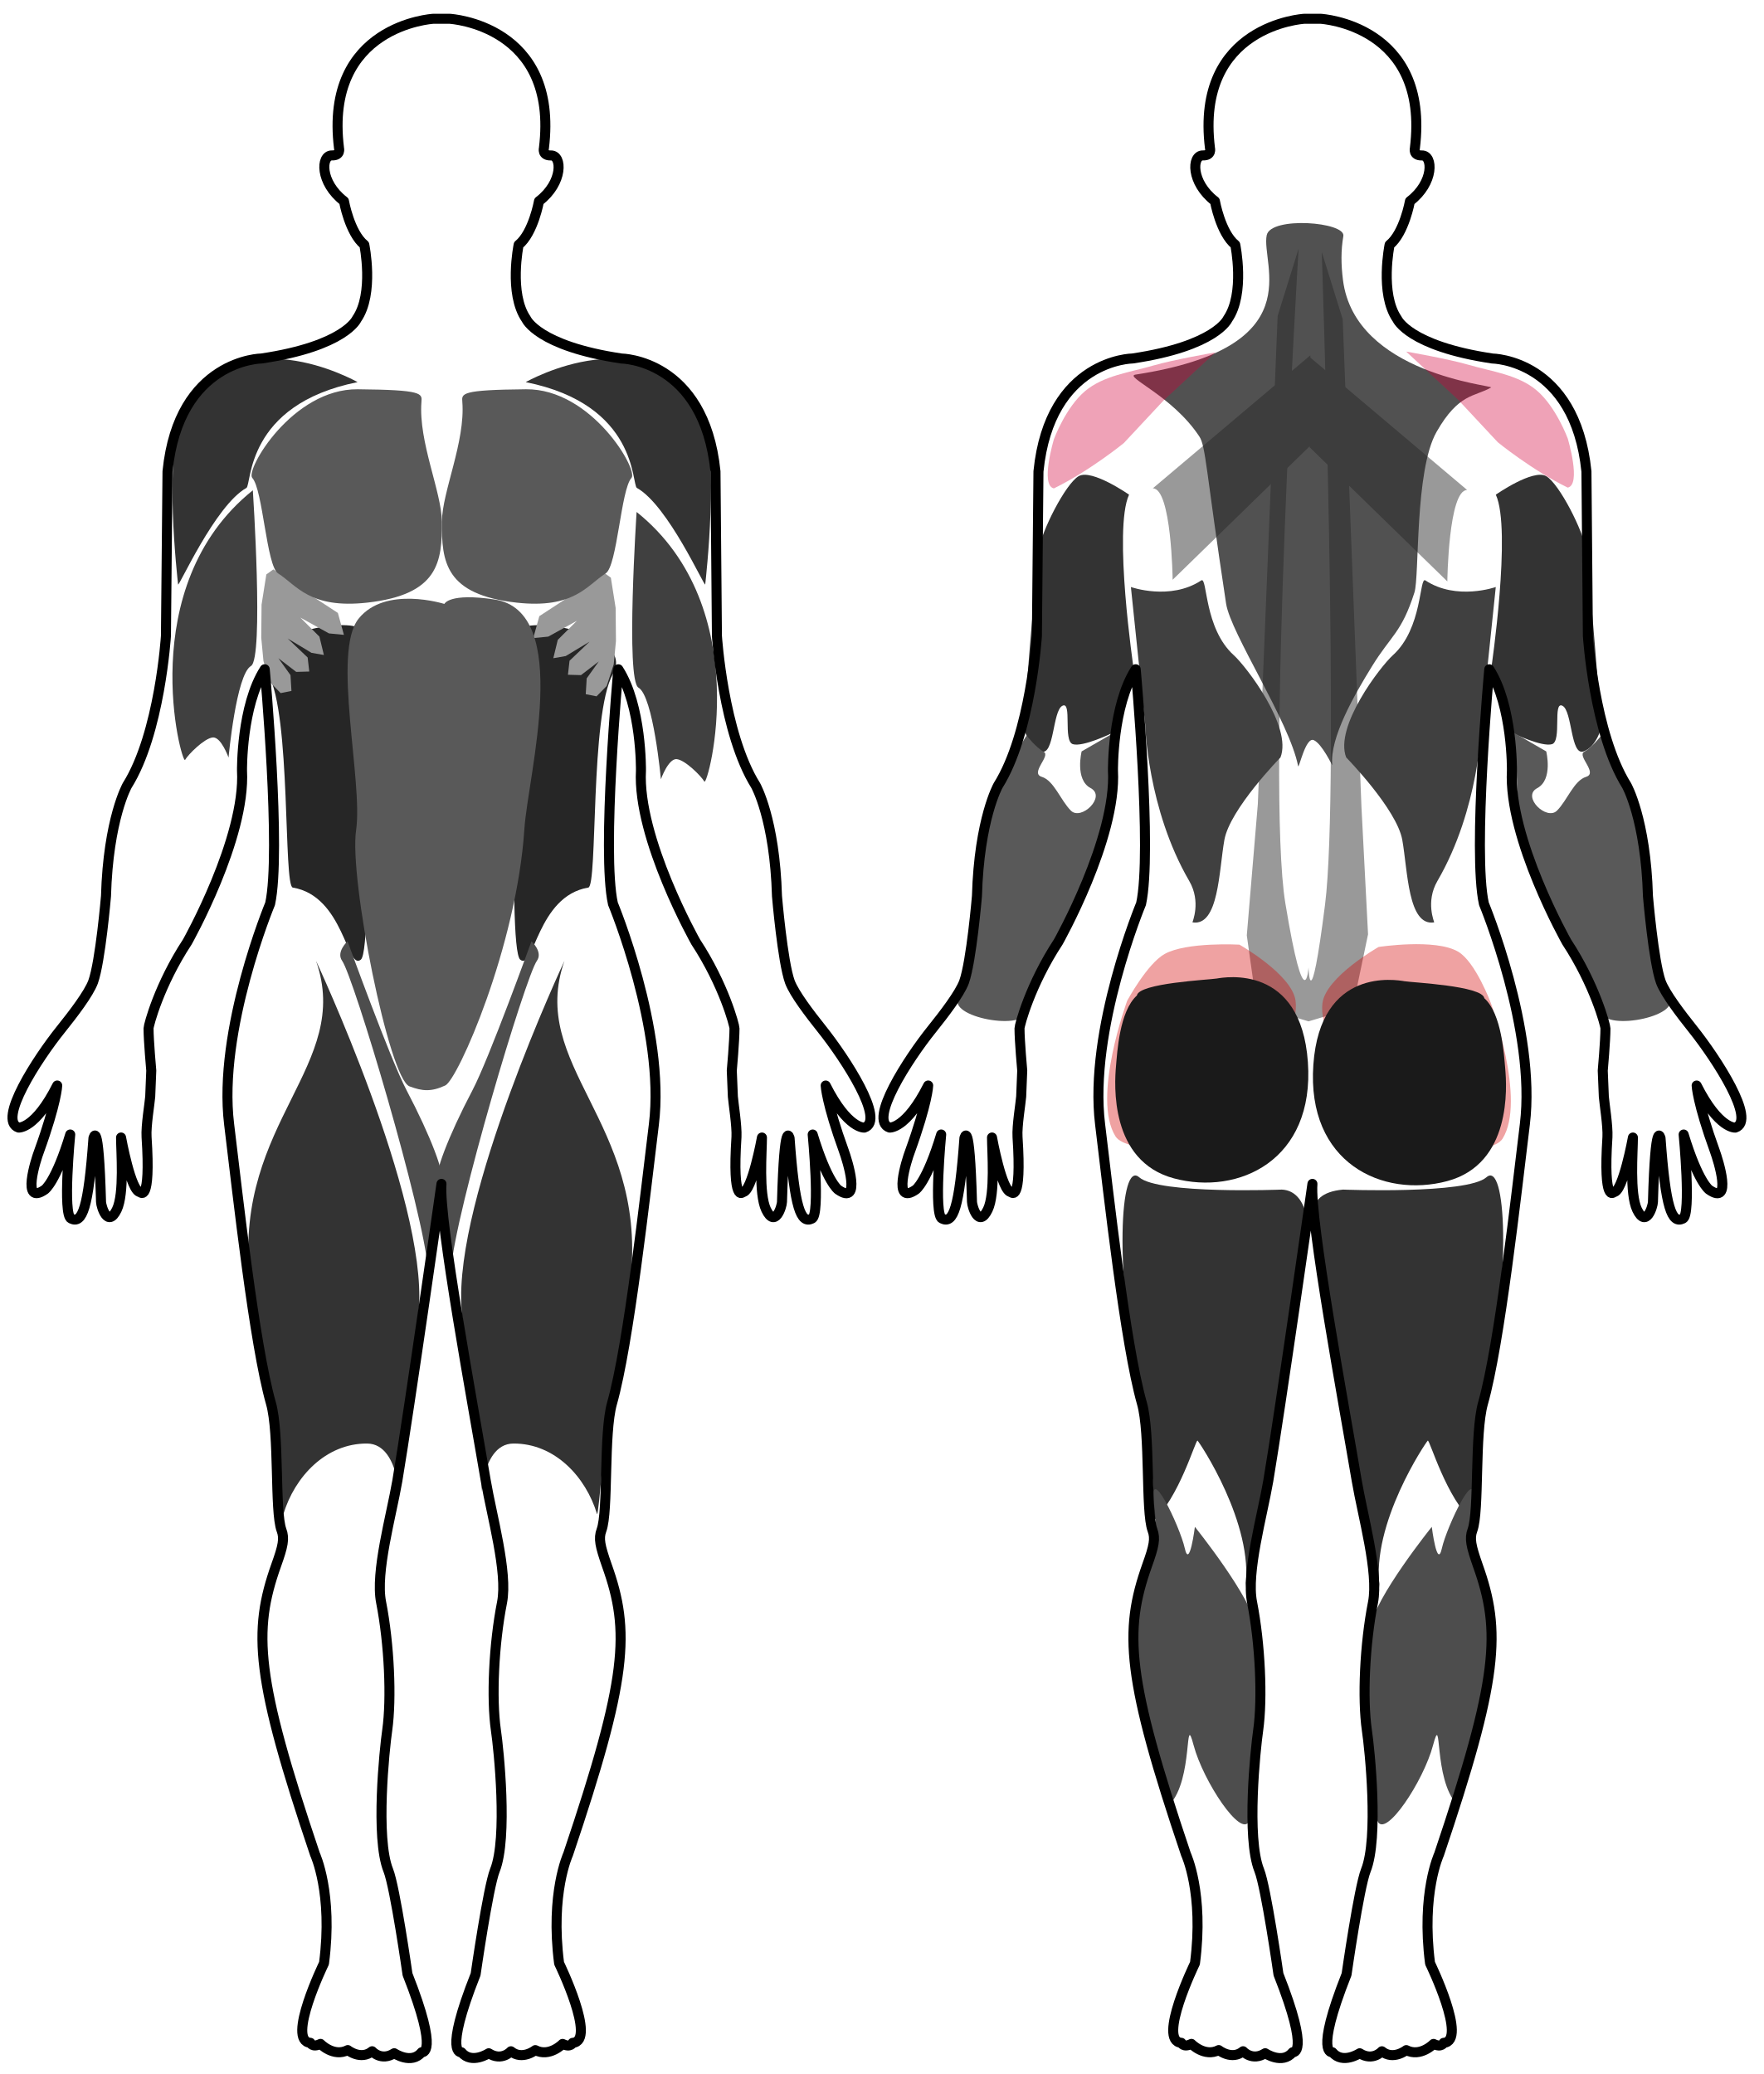
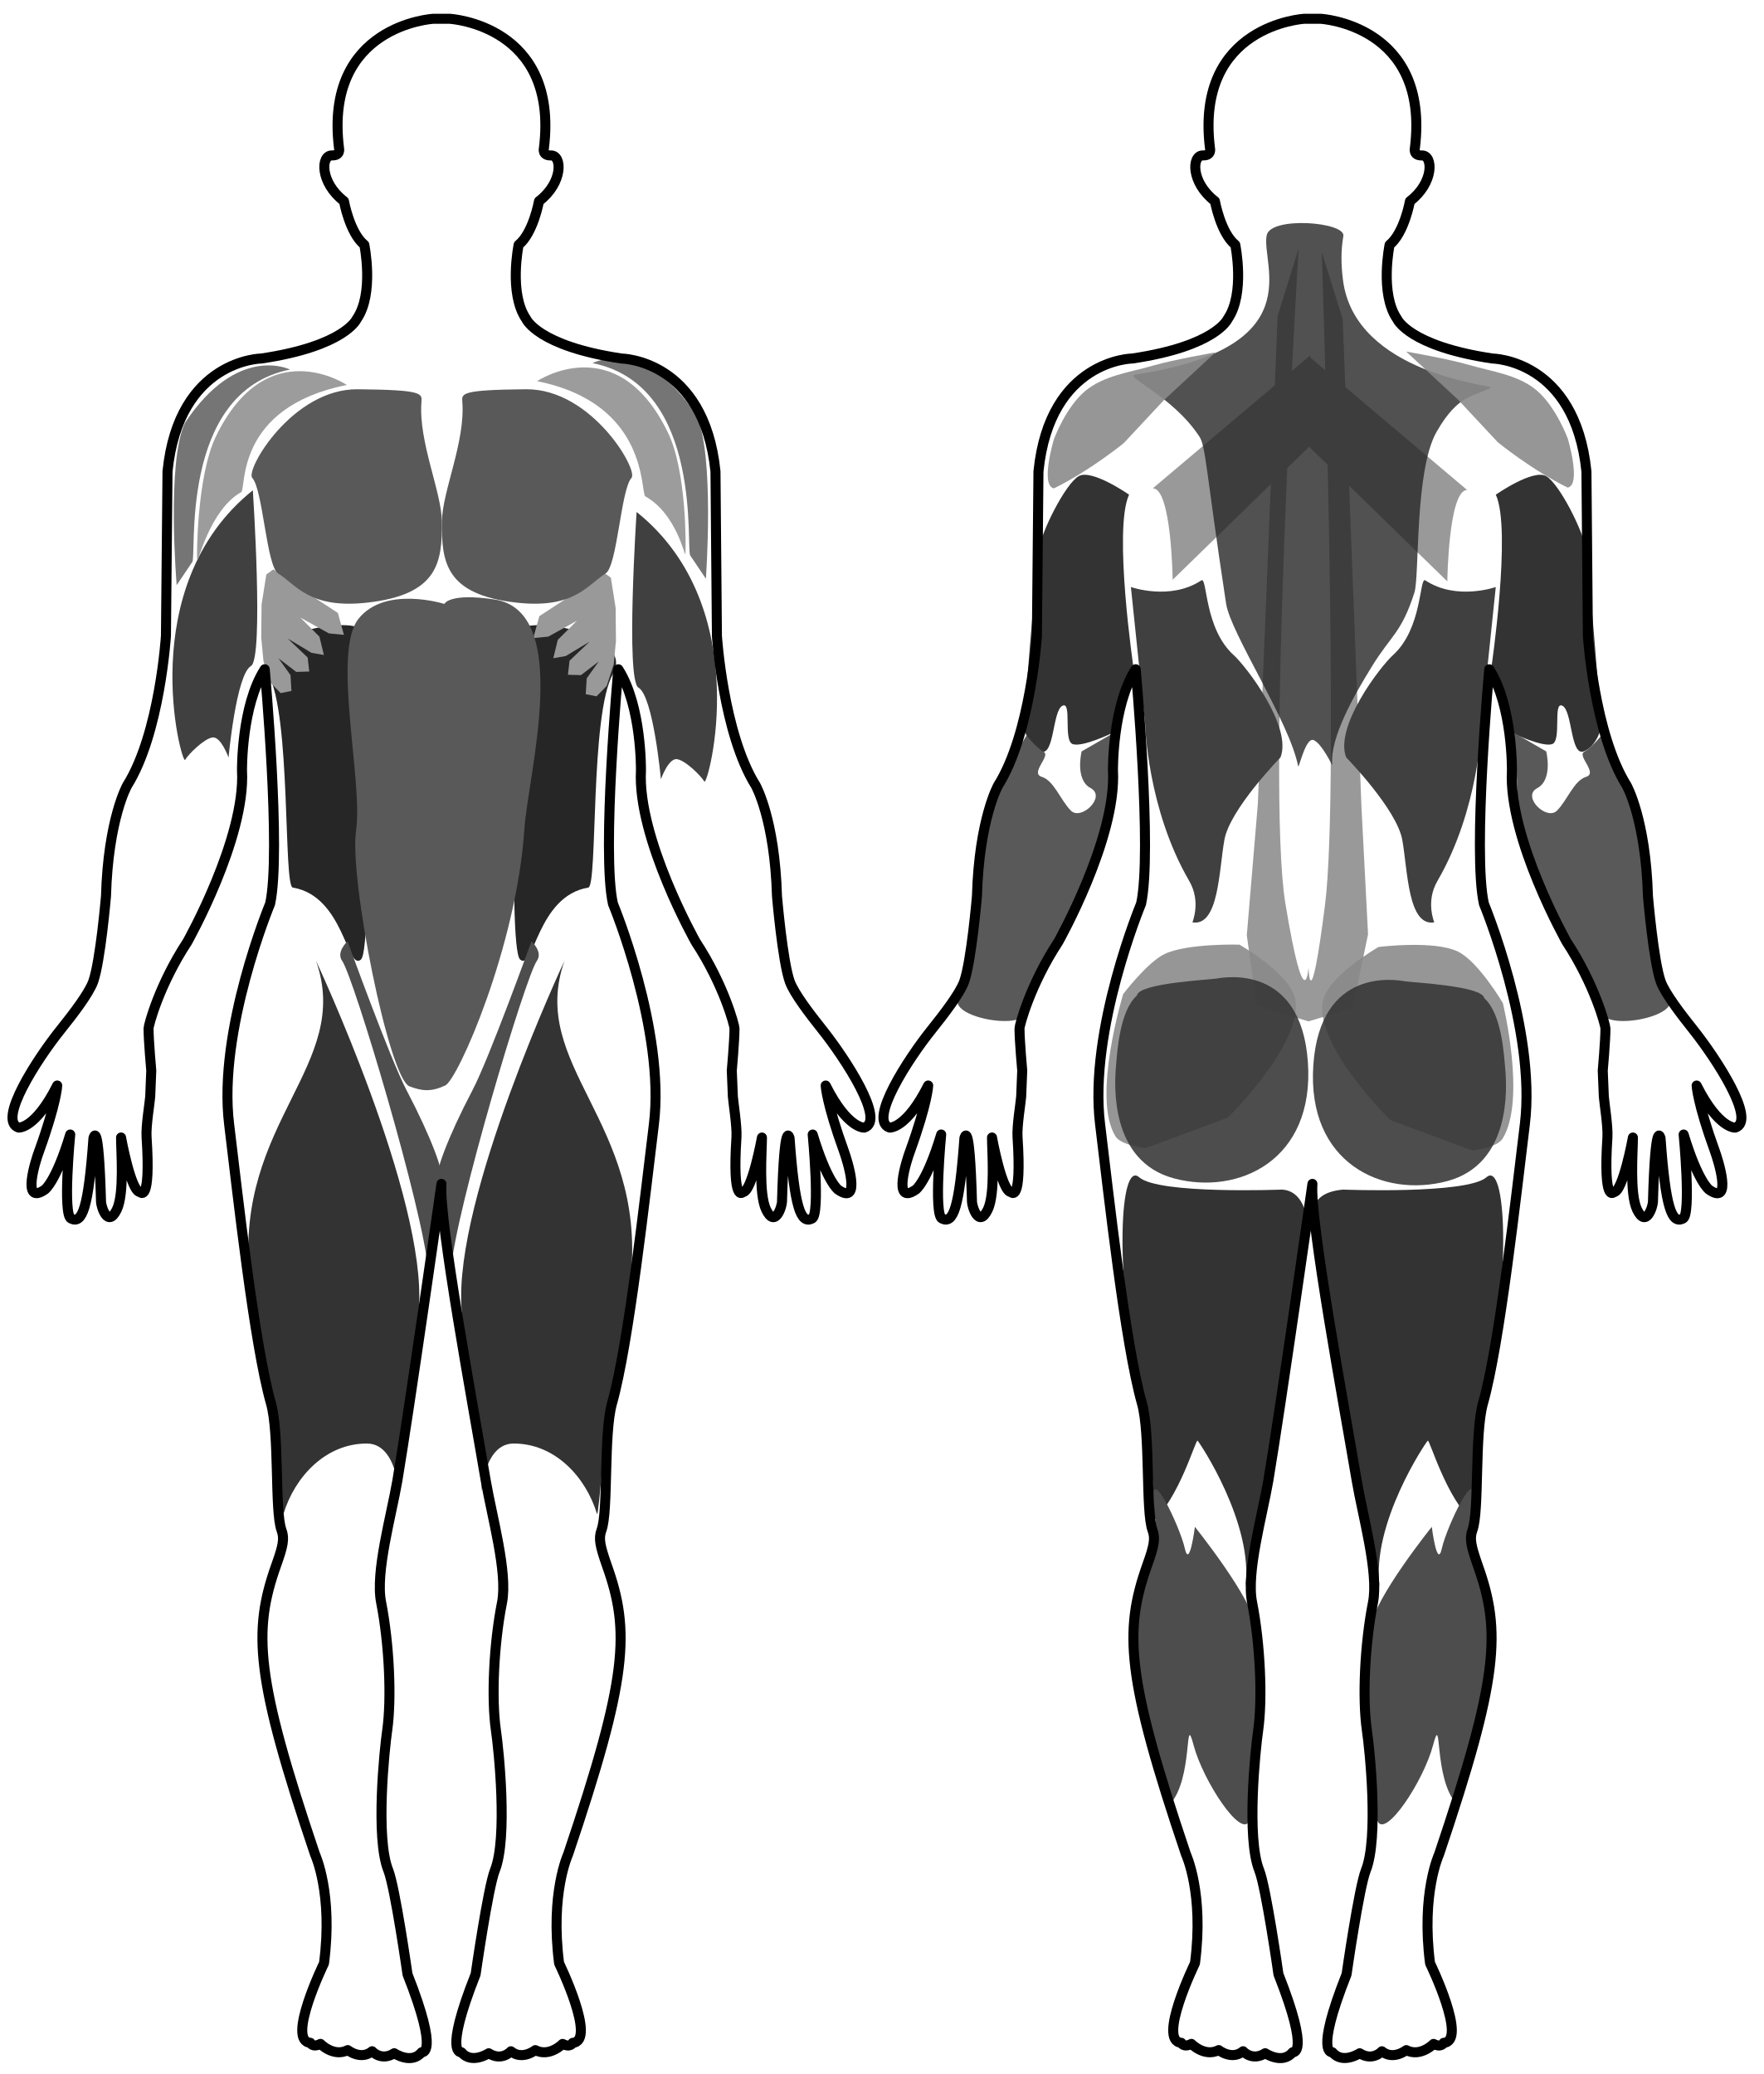
<svg xmlns="http://www.w3.org/2000/svg" id="svg3457" style="stroke-linejoin:round;stroke-miterlimit:1.414;clip-rule:evenodd;fill-rule:evenodd" xml:space="preserve" height="100%" width="100%" version="1.1" viewBox="0 0 176 207">
  <defs id="defs4194" />
  <rect id="Artboard1" style="fill:none" height="206.78" width="175.55" y="0" x="0" />
  <g id="Back-Muscles">
-     <g id="g3461">
-       <g id="Rhomboids">
-         <path id="path4711" d="m 130.76,35.466 -15.718,13.272 c 1.869,0 1.979,9.127 1.979,9.127 l 13.67,-13.325 0,0.097 13.741,13.392 c 0,0 0.108,-9.125 1.977,-9.125 l -15.649,-13.215 0,-0.223 z" style="fill:#999999;fill-rule:evenodd" />
+     <g id="Rhomboids">
+       <path id="path4711" d="m 130.76,35.466 -15.718,13.272 c 1.869,0 1.979,9.127 1.979,9.127 l 13.67,-13.325 0,0.097 13.741,13.392 c 0,0 0.108,-9.125 1.977,-9.125 l -15.649,-13.215 0,-0.223 z" style="fill:#999999;fill-rule:evenodd" />
+     </g>
+     <g id="Erector-Spinae">
+       <path id="path4756" d="m 127.5,31.532 -1.98,48.735 -1.1,13.091 0.99,7.041 5.17,1.54 4.4,-1.32 1.54,-7.371 -0.66,-12.761 -1.87,-48.625 -2.09,-6.711 c 0,0 1.831,53.286 0.33,65.127 -1.501,11.84 -1.65,6.271 -1.65,6.271 0,0 -0.352,5.483 -2.31,-6.381 -1.958,-11.864 1.32,-65.347 1.32,-65.347 z" style="fill:#999999;fill-rule:evenodd" />
+     </g>
+     <g id="Trapezius">
+       <g id="g3464">
+         <path id="path3466" style="fill:#262626;fill-opacity:0.8" d="m 122.353,60.237 c 0.453,2.976 6.322,11.786 7.187,16.216 0.075,0.385 0.737,-2.948 1.567,-2.58 0.829,0.369 1.852,2.584 1.842,2.488 -0.26,-2.728 2.184,-6.972 3.963,-9.859 1.932,-3.136 2.94,-3.318 4.238,-7.371 0.517,-1.615 0,-12.163 2.211,-16.033 2.212,-3.869 3.778,-3.473 5.437,-4.422 0.362,-0.207 -13.577,-1.309 -14.779,-10.719 -0.198,-1.556 -0.211,-2.973 0.036,-4.392 0.247,-1.42 -7.247,-1.995 -7.647,-0.092 -0.612,2.906 4.562,11.205 -13.084,13.913 -1.239,0.19 3.655,2.08 6.357,6.173 0.659,0.998 0.647,3.367 2.672,16.678" />
      </g>
-       <g id="Erector-Spinae">
-         <path id="path4756" d="m 127.5,31.532 -1.98,48.735 -1.1,13.091 0.99,7.041 5.17,1.54 4.4,-1.32 1.54,-7.371 -0.66,-12.761 -1.87,-48.625 -2.09,-6.711 c 0,0 1.831,53.286 0.33,65.127 -1.501,11.84 -1.65,6.271 -1.65,6.271 0,0 -0.352,5.483 -2.31,-6.381 -1.958,-11.864 1.32,-65.347 1.32,-65.347 z" style="fill:#999999;fill-rule:evenodd" />
-       </g>
-       <g id="Trapezius">
-         <g id="g3464">
-           <path id="path3466" style="fill:#262626;fill-opacity:0.8" d="m 122.353,60.237 c 0.453,2.976 6.322,11.786 7.187,16.216 0.075,0.385 0.737,-2.948 1.567,-2.58 0.829,0.369 1.852,2.584 1.842,2.488 -0.26,-2.728 2.184,-6.972 3.963,-9.859 1.932,-3.136 2.94,-3.318 4.238,-7.371 0.517,-1.615 0,-12.163 2.211,-16.033 2.212,-3.869 3.778,-3.473 5.437,-4.422 0.362,-0.207 -13.577,-1.309 -14.779,-10.719 -0.198,-1.556 -0.211,-2.973 0.036,-4.392 0.247,-1.42 -7.247,-1.995 -7.647,-0.092 -0.612,2.906 4.562,11.205 -13.084,13.913 -1.239,0.19 3.655,2.08 6.357,6.173 0.659,0.998 0.647,3.367 2.672,16.678" />
-         </g>
-       </g>
-       <g id="Lats">
-         <path id="path3469" style="fill:#404040" d="m 134.34,75.599 c 0,0 5.048,5.158 5.597,8.231 0.549,3.073 0.557,8.648 3.183,8.231 0.035,-0.005 -0.895,-2.038 0.325,-4.136 4.193,-7.206 4.394,-15.619 4.394,-15.619 l 1.427,-13.718 c 0,0 -3.915,1.393 -7.024,-0.659 -0.623,-0.411 -0.256,4.772 -3.251,7.473 -1.226,1.105 -5.858,7.124 -4.651,10.197 z" />
-         <path id="path3471" style="fill:#404040" d="m 127.78,75.599 c 0,0 -5.049,5.158 -5.597,8.231 -0.549,3.073 -0.557,8.648 -3.183,8.231 -0.035,-0.005 0.895,-2.038 -0.326,-4.136 -4.192,-7.206 -4.393,-15.619 -4.393,-15.619 l -1.427,-13.718 c 0,0 3.915,1.393 7.024,-0.659 0.623,-0.411 0.255,4.772 3.251,7.473 1.226,1.105 5.858,7.124 4.651,10.197 z" />
-       </g>
-       <g id="Triceps">
-         <path id="path3474" style="fill:#333333" d="m 149.27,49.372 c 0,0 3.715,-2.597 5.023,-1.85 1.309,0.748 3.739,5.515 4.02,7.478 0.28,1.963 1.495,17.573 1.495,17.573 0,0 -0.467,1.945 -1.776,2.422 -1.308,0.476 -1.121,-4.059 -2.113,-4.555 -0.991,-0.496 -0.045,3.516 -1.037,3.832 -0.991,0.315 -3.876,-1.082 -3.876,-1.082 l -2.194,-6.446 c 0,0 2.058,-13.917 0.458,-17.372 z" />
-         <path id="path3476" style="fill:#333333" d="m 112.67,49.372 c 0,0 -3.715,-2.597 -5.023,-1.85 -1.309,0.748 -3.739,5.515 -4.02,7.478 -0.28,1.963 -1.495,17.573 -1.495,17.573 0,0 0.467,1.945 1.776,2.422 1.308,0.476 1.121,-4.059 2.113,-4.555 0.991,-0.496 0.045,3.516 1.036,3.832 0.992,0.315 3.877,-1.082 3.877,-1.082 l 2.194,-6.446 c 0,0 -2.058,-13.917 -0.458,-17.372 z" />
-       </g>
-       <g id="Forearms">
-         <path id="path3479" style="fill:#595959" d="m 159.8,73.41 c 0,0 3.727,5.905 4.477,10.404 0.75,4.499 -0.094,13.404 2.062,15.466 2.156,2.062 -6.235,3.749 -6.539,1.687 -0.303,-2.062 -9.5,-17.601 -8.458,-20.433 0.282,-0.766 -0.281,-7.405 -0.281,-7.405 l 3.241,1.866 c 0,0 0.696,2.821 -0.898,3.664 -1.593,0.844 0.938,3.281 1.969,2.25 1.031,-1.031 1.687,-3 2.905,-3.375 1.219,-0.375 -0.937,-2.104 -0.187,-2.504 0.75,-0.401 1.709,-1.62 1.709,-1.62 z" />
-         <path id="path3481" style="fill:#595959" d="m 102.44,73.41 c 0,0 -3.727,5.905 -4.477,10.404 -0.75,4.499 0.094,13.404 -2.062,15.466 -2.156,2.062 6.236,3.749 6.539,1.687 0.303,-2.062 9.5,-17.601 8.458,-20.433 -0.282,-0.766 0.281,-7.405 0.281,-7.405 l -3.241,1.866 c 0,0 -0.696,2.821 0.898,3.664 1.593,0.844 -0.937,3.281 -1.968,2.25 -1.032,-1.031 -1.688,-3 -2.906,-3.375 -1.219,-0.375 0.937,-2.104 0.187,-2.504 -0.749,-0.401 -1.709,-1.62 -1.709,-1.62 z" />
-       </g>
-       <g id="Hamstrings">
-         <path id="path3489" style="fill:#333333" d="m 134.03,118.73 c 0,0 12.347,0.487 14.305,-1.231 1.959,-1.718 2.481,9.396 0,21.406 -2.48,12.01 -0.916,13.351 -1.279,13.035 -2.739,-2.372 -4.386,-8.297 -4.578,-8.153 -0.152,0.115 -5.704,8.313 -4.791,14.7 0.052,0.368 -5.202,-28.975 -5.985,-32.542 -0.783,-3.567 -1.965,-6.826 2.328,-7.215 z" />
-         <path id="path3491" style="fill:#333333" d="m 127.91,118.73 c 0,0 -12.283,0.487 -14.231,-1.231 -1.947,-1.718 -2.467,9.396 0,21.406 2.468,12.01 0.912,13.351 1.273,13.035 2.725,-2.372 4.363,-8.297 4.554,-8.153 0.152,0.115 5.675,8.313 4.767,14.7 -0.052,0.368 5.175,-28.975 5.954,-32.542 0.778,-3.567 0.171,-7.106 -2.317,-7.215 z" />
-       </g>
-       <g id="Calves">
-         <path id="path3494" style="fill:#4d4d4d" d="m 142.88,152.39 c 0,0 -5.718,7.108 -6.096,10.007 -0.378,2.898 -0.387,16.918 0.677,19.353 0.779,1.782 4.588,-3.96 5.545,-7.56 0.956,-3.6 -0.014,3.34 2.394,5.922 0.407,0.436 4.674,-13.753 3.447,-18.453 -1.702,-6.519 -2.344,-8.369 -1.913,-11.391 0.678,-4.752 -2.574,2.122 -3.046,4.264 -0.472,2.142 -1.008,-2.142 -1.008,-2.142 z" />
-         <path id="path3496" style="fill:#4d4d4d" d="m 119.24,152.39 c 0,0 5.718,7.108 6.096,10.007 0.378,2.898 0.387,16.918 -0.677,19.353 -0.779,1.782 -4.588,-3.96 -5.545,-7.56 -0.957,-3.6 0.014,3.34 -2.394,5.922 -0.407,0.436 -4.674,-13.753 -3.447,-18.453 1.702,-6.519 2.344,-8.369 1.913,-11.391 -0.678,-4.752 2.574,2.122 3.046,4.264 0.472,2.142 1.008,-2.142 1.008,-2.142 z" />
-       </g>
+     </g>
+     <g id="Lats">
+       <path id="path3469" style="fill:#404040" d="m 134.34,75.599 c 0,0 5.048,5.158 5.597,8.231 0.549,3.073 0.557,8.648 3.183,8.231 0.035,-0.005 -0.895,-2.038 0.325,-4.136 4.193,-7.206 4.394,-15.619 4.394,-15.619 l 1.427,-13.718 c 0,0 -3.915,1.393 -7.024,-0.659 -0.623,-0.411 -0.256,4.772 -3.251,7.473 -1.226,1.105 -5.858,7.124 -4.651,10.197 z" />
+       <path id="path3471" style="fill:#404040" d="m 127.78,75.599 c 0,0 -5.049,5.158 -5.597,8.231 -0.549,3.073 -0.557,8.648 -3.183,8.231 -0.035,-0.005 0.895,-2.038 -0.326,-4.136 -4.192,-7.206 -4.393,-15.619 -4.393,-15.619 l -1.427,-13.718 c 0,0 3.915,1.393 7.024,-0.659 0.623,-0.411 0.255,4.772 3.251,7.473 1.226,1.105 5.858,7.124 4.651,10.197 z" />
+     </g>
+     <g id="Triceps">
+       <path id="path3474" style="fill:#333333" d="m 149.27,49.372 c 0,0 3.715,-2.597 5.023,-1.85 1.309,0.748 3.739,5.515 4.02,7.478 0.28,1.963 1.495,17.573 1.495,17.573 0,0 -0.467,1.945 -1.776,2.422 -1.308,0.476 -1.121,-4.059 -2.113,-4.555 -0.991,-0.496 -0.045,3.516 -1.037,3.832 -0.991,0.315 -3.876,-1.082 -3.876,-1.082 l -2.194,-6.446 c 0,0 2.058,-13.917 0.458,-17.372 z" />
+       <path id="path3476" style="fill:#333333" d="m 112.67,49.372 c 0,0 -3.715,-2.597 -5.023,-1.85 -1.309,0.748 -3.739,5.515 -4.02,7.478 -0.28,1.963 -1.495,17.573 -1.495,17.573 0,0 0.467,1.945 1.776,2.422 1.308,0.476 1.121,-4.059 2.113,-4.555 0.991,-0.496 0.045,3.516 1.036,3.832 0.992,0.315 3.877,-1.082 3.877,-1.082 l 2.194,-6.446 c 0,0 -2.058,-13.917 -0.458,-17.372 z" />
+     </g>
+     <g id="Forearms">
+       <path id="path3479" style="fill:#595959" d="m 159.8,73.41 c 0,0 3.727,5.905 4.477,10.404 0.75,4.499 -0.094,13.404 2.062,15.466 2.156,2.062 -6.235,3.749 -6.539,1.687 -0.303,-2.062 -9.5,-17.601 -8.458,-20.433 0.282,-0.766 -0.281,-7.405 -0.281,-7.405 l 3.241,1.866 c 0,0 0.696,2.821 -0.898,3.664 -1.593,0.844 0.938,3.281 1.969,2.25 1.031,-1.031 1.687,-3 2.905,-3.375 1.219,-0.375 -0.937,-2.104 -0.187,-2.504 0.75,-0.401 1.709,-1.62 1.709,-1.62 z" />
+       <path id="path3481" style="fill:#595959" d="m 102.44,73.41 c 0,0 -3.727,5.905 -4.477,10.404 -0.75,4.499 0.094,13.404 -2.062,15.466 -2.156,2.062 6.236,3.749 6.539,1.687 0.303,-2.062 9.5,-17.601 8.458,-20.433 -0.282,-0.766 0.281,-7.405 0.281,-7.405 l -3.241,1.866 c 0,0 -0.696,2.821 0.898,3.664 1.593,0.844 -0.937,3.281 -1.968,2.25 -1.032,-1.031 -1.688,-3 -2.906,-3.375 -1.219,-0.375 0.937,-2.104 0.187,-2.504 -0.749,-0.401 -1.709,-1.62 -1.709,-1.62 z" />
+     </g>
+     <g id="Hamstrings">
+       <path id="path3489" style="fill:#333333" d="m 134.03,118.73 c 0,0 12.347,0.487 14.305,-1.231 1.959,-1.718 2.481,9.396 0,21.406 -2.48,12.01 -0.916,13.351 -1.279,13.035 -2.739,-2.372 -4.386,-8.297 -4.578,-8.153 -0.152,0.115 -5.704,8.313 -4.791,14.7 0.052,0.368 -5.202,-28.975 -5.985,-32.542 -0.783,-3.567 -1.965,-6.826 2.328,-7.215 z" />
+       <path id="path3491" style="fill:#333333" d="m 127.91,118.73 c 0,0 -12.283,0.487 -14.231,-1.231 -1.947,-1.718 -2.467,9.396 0,21.406 2.468,12.01 0.912,13.351 1.273,13.035 2.725,-2.372 4.363,-8.297 4.554,-8.153 0.152,0.115 5.675,8.313 4.767,14.7 -0.052,0.368 5.175,-28.975 5.954,-32.542 0.778,-3.567 0.171,-7.106 -2.317,-7.215 z" />
+     </g>
+     <g id="Calves">
+       <path id="path3494" style="fill:#4d4d4d" d="m 142.88,152.39 c 0,0 -5.718,7.108 -6.096,10.007 -0.378,2.898 -0.387,16.918 0.677,19.353 0.779,1.782 4.588,-3.96 5.545,-7.56 0.956,-3.6 -0.014,3.34 2.394,5.922 0.407,0.436 4.674,-13.753 3.447,-18.453 -1.702,-6.519 -2.344,-8.369 -1.913,-11.391 0.678,-4.752 -2.574,2.122 -3.046,4.264 -0.472,2.142 -1.008,-2.142 -1.008,-2.142 z" />
+       <path id="path3496" style="fill:#4d4d4d" d="m 119.24,152.39 c 0,0 5.718,7.108 6.096,10.007 0.378,2.898 0.387,16.918 -0.677,19.353 -0.779,1.782 -4.588,-3.96 -5.545,-7.56 -0.957,-3.6 0.014,3.34 -2.394,5.922 -0.407,0.436 -4.674,-13.753 -3.447,-18.453 1.702,-6.519 2.344,-8.369 1.913,-11.391 -0.678,-4.752 2.574,2.122 3.046,4.264 0.472,2.142 1.008,-2.142 1.008,-2.142 z" />
+     </g>
+     <g id="Glut-Meds" style="fill:#8a8a8a;fill-opacity:0.894">
+       <path id="Glut-Meds-L" d="m 129.287,99.883 c -0.342,-2.618 -5.601,-5.601 -5.601,-5.601 0,0 -5.205,-0.15 -7.468,0.933 -1.729,0.828 -4.134,4.001 -4.134,4.001 0,0 -3.168,10.363 -0.767,14.202 0.574,0.919 3.034,1.167 3.034,1.167 l 8.168,-3.034 c 0,0 7.35,-7.21 6.768,-11.669 z" style="fill:#8a8a8a;fill-opacity:0.894;fill-rule:evenodd;stroke:none;stroke-width:1px;stroke-linecap:butt;stroke-linejoin:miter;stroke-opacity:1" />
+       <path id="Glut-Meds-R" d="m 131.971,100.116 c 0.342,-2.618 5.601,-5.601 5.601,-5.601 0,0 5.557,-0.702 7.935,0.467 2.036,1 4.467,5.134 4.467,5.134 0,0 2.368,9.696 -0.033,13.536 -0.574,0.919 -3.034,1.167 -3.034,1.167 l -8.168,-3.034 c 0,0 -7.35,-7.21 -6.768,-11.669 z" style="clip-rule:evenodd;fill:#8a8a8a;fill-opacity:0.894;fill-rule:evenodd;stroke:none;stroke-width:1px;stroke-linecap:butt;stroke-linejoin:miter;stroke-miterlimit:1.414;stroke-opacity:1" />
+     </g>
+     <g id="Glutes">
+       <path id="Glute-Max-L" style="clip-rule:evenodd;fill:#363636;fill-opacity:0.88;fill-rule:evenodd;stroke-linejoin:round;stroke-miterlimit:1.414" d="m 121.424,97.663 c 0.806,-0.134 8.399,-1.478 9.092,8.338 0.693,9.815 -6.928,13.33 -13.359,11.611 -6.43,-1.719 -5.954,-9.396 -5.786,-11.242 0.12,-1.318 0.337,-5.444 2.082,-7.01 0.181,-1.241 7.166,-1.563 7.972,-1.697 z" />
+       <path id="Glute-Max-R" style="clip-rule:evenodd;fill:#363636;fill-rule:evenodd;stroke-linejoin:round;stroke-miterlimit:1.414;fill-opacity:0.88" d="m 140.154,97.934 c -0.806,-0.134 -8.399,-1.478 -9.092,8.338 -0.693,9.815 6.928,13.33 13.359,11.611 6.43,-1.719 5.954,-9.396 5.786,-11.242 -0.12,-1.318 -0.337,-5.444 -2.082,-7.01 -0.181,-1.241 -7.166,-1.563 -7.972,-1.697 z" />
+     </g>
+     <g id="Deltoid-Posterior" style="fill:#8a8a8a;fill-opacity:0.894">
+       <path id="Deltoid-Posterior-R" d="m 146.545,36.408 c 2.32,0.677 4.941,0.989 6.79,2.546 1.951,1.642 3.112,4.809 3.112,4.809 0,0 1.387,4.613 0,4.904 -3.604,-1.767 -6.978,-4.526 -6.978,-4.526 l -3.961,-4.244 -5.187,-4.809 c 0,0 4.188,0.726 6.224,1.32 z" style="fill:#8a8a8a;fill-opacity:0.894;fill-rule:evenodd;stroke:none;stroke-width:1px;stroke-linecap:butt;stroke-linejoin:miter;stroke-opacity:1" />
+       <path id="Deltoid-Posterior-L" d="m 115.072,36.488 c -2.32,0.677 -4.941,0.989 -6.79,2.546 -1.951,1.642 -3.112,4.809 -3.112,4.809 0,0 -1.387,4.613 0,4.904 3.604,-1.767 6.978,-4.526 6.978,-4.526 l 3.961,-4.244 5.187,-4.809 c 0,0 -4.188,0.726 -6.224,1.32 z" style="clip-rule:evenodd;fill:#8a8a8a;fill-opacity:0.894;fill-rule:evenodd;stroke:none;stroke-width:1px;stroke-linecap:butt;stroke-linejoin:miter;stroke-miterlimit:1.414;stroke-opacity:1" />
    </g>
  </g>
  <g id="Front-Muscles">
-     <g id="Deltoids">
-       <path id="path3500" style="fill:#333" d="m35.684 38.139s-12.432-7.085-17.512 3.476c-1.869 3.885-0.459 16.146-0.401 16.71 0.038 0.373 3.69-7.88 6.817-9.625 0.537-0.299-0.144-8.31 11.096-10.561z" />
-       <path id="path3502" style="fill:#333" d="m52.463 38.139s12.432-7.085 17.512 3.476c1.869 3.885 0.459 16.146 0.401 16.71-0.038 0.373-3.69-7.88-6.818-9.625-0.536-0.299 0.145-8.31-11.095-10.561z" />
+     <g id="Biceps">
+       <path id="Biceps-R" style="fill:#404040" d="m 25.232,48.934 c 0,0 1.105,16.785 -0.186,17.535 -1.481,0.86 -2.239,9.14 -2.239,9.14 0,0 -0.746,-2.099 -1.585,-2.005 -0.84,0.093 -2.425,1.679 -2.752,2.238 -0.326,0.56 -5.223,-17.301 6.762,-26.908 z" />
+       <path id="Biceps-L" style="fill:#404040" d="m 63.528,51.098 c 0,0 -1.105,16.784 0.187,17.534 1.481,0.861 2.238,9.141 2.238,9.141 0,0 0.746,-2.099 1.586,-2.005 0.839,0.093 2.425,1.678 2.751,2.238 0.327,0.56 5.223,-17.302 -6.762,-26.908 z" />
    </g>
-     <g id="Biceps">
-       <path id="path3505" style="fill:#404040" d="m25.232 48.934s1.105 16.785-0.186 17.535c-1.481 0.86-2.239 9.14-2.239 9.14s-0.746-2.099-1.585-2.005c-0.84 0.093-2.425 1.679-2.752 2.238-0.326 0.56-5.223-17.301 6.762-26.908z" />
-       <path id="path3507" style="fill:#404040" d="m63.528 51.098s-1.105 16.784 0.187 17.534c1.481 0.861 2.238 9.141 2.238 9.141s0.746-2.099 1.586-2.005c0.839 0.093 2.425 1.678 2.751 2.238 0.327 0.56 5.223-17.302-6.762-26.908z" />
+     <g id="Deltoid-Lateral" style="fill:#656565;fill-opacity:0.894">
+       <path d="m 59.13,36.242 c 0,0 5.076,-2.747 10.345,5.173 1.869,3.885 0.967,16.333 0.967,16.333 0,0 1.025,1.55 -1.537,-2.269 -0.536,-0.299 1.465,-16.986 -9.775,-19.237 z" style="clip-rule:evenodd;fill:#656565;fill-opacity:0.894;fill-rule:evenodd;stroke-linejoin:round;stroke-miterlimit:1.414" id="Deltoid-Lateral-L" />
+       <path d="m 28.942,36.884 c 0,0 -5.21,-2.614 -10.478,5.307 -1.869,3.885 -0.833,16.199 -0.833,16.199 0,0 -1.025,1.55 1.537,-2.269 0.536,-0.299 -1.465,-16.986 9.775,-19.237 z" style="clip-rule:evenodd;fill:#656565;fill-opacity:0.894;fill-rule:evenodd;stroke-linejoin:round;stroke-miterlimit:1.414" id="Deltoid-Lateral-R" />
+     </g>
+     <g id="Deltoid-Anterior" style="fill:#979797;fill-opacity:0.957">
+       <path d="m 34.611,38.42 c 0,0 -8,-5.388 -13.08,5.173 -1.869,3.885 -1.913,11.792 -1.855,12.356 0.038,0.373 1.261,-5.081 4.389,-6.826 0.536,-0.299 -0.695,-8.453 10.545,-10.704 z" style="clip-rule:evenodd;fill:#979797;fill-rule:evenodd;stroke-linejoin:round;stroke-miterlimit:1.414;fill-opacity:0.957" id="Deltoid-Anterior-R" />
+       <path id="Deltoid-Anterior-L" style="fill:#979797;fill-opacity:0.957" d="m 53.595,38.045 c 0,0 8,-5.388 13.08,5.173 1.869,3.885 1.779,11.525 1.721,12.089 -0.038,0.373 -0.861,-4.014 -3.989,-5.759 -0.536,-0.299 0.428,-9.253 -10.812,-11.504 z" />
    </g>
    <g id="Obliques">
-       <path id="path3515" style="fill:#262626" d="m36.007 62.836s1.395 31.809 0 32.945c-1.394 1.136-1.678-6.343-6.79-7.195-0.953-0.159-0.163-17.23-2.449-21.3-2.285-4.071 8.267-5.775 9.239-4.45z" />
-       <path id="path3517" style="fill:#262626" d="m51.917 62.836s-1.395 31.809 0 32.945c1.394 1.136 1.678-6.343 6.79-7.195 0.953-0.159 0.163-17.23 2.449-21.3 2.285-4.071-8.267-5.775-9.239-4.45z" />
+       <path id="Obliques-R" style="fill:#262626" d="m 36.007,62.836 c 0,0 1.395,31.809 0,32.945 -1.394,1.136 -1.678,-6.343 -6.79,-7.195 -0.953,-0.159 -0.163,-17.23 -2.449,-21.3 -2.285,-4.071 8.267,-5.775 9.239,-4.45 z" />
+       <path id="Obliques-L" style="fill:#262626" d="m 51.917,62.836 c 0,0 -1.395,31.809 0,32.945 1.394,1.136 1.678,-6.343 6.79,-7.195 0.953,-0.159 0.163,-17.23 2.449,-21.3 2.285,-4.071 -8.267,-5.775 -9.239,-4.45 z" />
    </g>
    <g id="Serratus">
-       <path id="path4738" style="fill-rule:evenodd;clip-rule:evenodd;fill:#999999" d="m60.547 68.458-1.015 1.041-1.079-0.215 0.095-1.579 1.206-1.687-1.777 1.364-1.301-0.036 0.159-1.4 1.999-1.902-2.38 1.435-1.238 0.215 0.444-1.83 1.904-1.902-2.856 1.579-1.491 0.144 0.603-2.189 2.475-1.615 2.57-1.866 1.396-0.861 0.698 0.502 0.476 3.015 0.032 3.302-0.222 2.333z" />
-       <path id="path4678-6" style="fill-rule:evenodd;clip-rule:evenodd;fill:#999999" d="m26.99 68.136 1.015 1.041 1.079-0.215-0.095-1.579-1.206-1.687 1.777 1.364 1.301-0.036-0.159-1.4-1.999-1.902 2.38 1.435 1.238 0.215-0.444-1.83-1.904-1.902 2.856 1.579 1.491 0.144-0.603-2.189-2.475-1.615-2.57-1.866-1.396-0.861-0.698 0.502-0.476 3.015-0.032 3.302 0.222 2.333z" />
+       <path id="Serratus-R" style="clip-rule:evenodd;fill:#999999;fill-rule:evenodd" d="m 26.99,68.136 1.015,1.041 1.079,-0.215 -0.095,-1.579 -1.206,-1.687 1.777,1.364 1.301,-0.036 -0.159,-1.4 -1.999,-1.902 2.38,1.435 1.238,0.215 -0.444,-1.83 -1.904,-1.902 2.856,1.579 1.491,0.144 -0.603,-2.189 -2.475,-1.615 -2.57,-1.866 -1.396,-0.861 -0.698,0.502 -0.476,3.015 -0.032,3.302 0.222,2.333 z" />
+       <path id="Serratus-L" style="clip-rule:evenodd;fill:#999999;fill-rule:evenodd" d="m 60.547,68.458 -1.015,1.041 -1.079,-0.215 0.095,-1.579 1.206,-1.687 -1.777,1.364 -1.301,-0.036 0.159,-1.4 1.999,-1.902 -2.38,1.435 -1.238,0.215 0.444,-1.83 1.904,-1.902 -2.856,1.579 -1.491,0.144 0.603,-2.189 2.475,-1.615 2.57,-1.866 1.396,-0.861 0.698,0.502 0.476,3.015 0.032,3.302 -0.222,2.333 z" />
    </g>
    <g id="Pectorals">
-       <path id="path3510" style="fill:#595959" d="m42.057 40.112c-0.311 3.984 2.007 8.955 2.037 11.938 0.04 4.039-0.33 7.303-7.463 8.098-5.733 0.638-7.022-1.737-8.88-2.919-1.159-0.738-1.515-8.373-2.573-9.527-0.723-0.788 3.991-8.909 10.523-8.851 6.532 0.057 6.421 0.425 6.356 1.261z" />
-       <path id="path3512" style="fill:#595959" d="m46.136 40.112c0.311 3.984-2.008 8.955-2.037 11.938-0.04 4.039 0.329 7.303 7.463 8.098 5.733 0.638 7.022-1.737 8.879-2.919 1.16-0.738 1.515-8.373 2.574-9.527 0.723-0.788-3.991-8.909-10.523-8.851-6.533 0.057-6.422 0.425-6.356 1.261z" />
+       <path id="Pec-R" style="fill:#595959" d="m 42.057,40.112 c -0.311,3.984 2.007,8.955 2.037,11.938 0.04,4.039 -0.33,7.303 -7.463,8.098 -5.733,0.638 -7.022,-1.737 -8.88,-2.919 -1.159,-0.738 -1.515,-8.373 -2.573,-9.527 -0.723,-0.788 3.991,-8.909 10.523,-8.851 6.532,0.057 6.421,0.425 6.356,1.261 z" />
+       <path id="Pec-L" style="fill:#595959" d="m 46.136,40.112 c 0.311,3.984 -2.008,8.955 -2.037,11.938 -0.04,4.039 0.329,7.303 7.463,8.098 5.733,0.638 7.022,-1.737 8.879,-2.919 1.16,-0.738 1.515,-8.373 2.574,-9.527 0.723,-0.788 -3.991,-8.909 -10.523,-8.851 -6.533,0.057 -6.422,0.425 -6.356,1.261 z" />
    </g>
    <g id="Abdominals">
-       <path id="path3520" style="fill:#595959" d="m44.343 60.277s-5.885-1.868-8.56 1.474c-2.675 3.341 0.465 16.298-0.248 21.113s3.292 24.8 5.331 25.563c1.267 0.475 2.143 0.569 3.567-0.089 1.256-0.58 7.126-13.883 7.896-25.594 0.356-5.416 4.855-21.729-2.992-22.913-4.539-0.685-4.994 0.446-4.994 0.446z" />
+       <path id="Abdominals-unsplit" style="fill:#595959" d="m44.343 60.277s-5.885-1.868-8.56 1.474c-2.675 3.341 0.465 16.298-0.248 21.113s3.292 24.8 5.331 25.563c1.267 0.475 2.143 0.569 3.567-0.089 1.256-0.58 7.126-13.883 7.896-25.594 0.356-5.416 4.855-21.729-2.992-22.913-4.539-0.685-4.994 0.446-4.994 0.446z" />
    </g>
    <g id="Quads">
-       <path id="path3523" style="fill:#333" d="m31.536 95.898s11.073 23.633 10.268 34.698-2.012 14.887-2.012 17.704c0 2.816 0.361-4.209-3.165-4.225-4.132-0.019-7.219 3.332-8.338 7.023-0.159 0.527-0.999-10.497-0.999-10.497s-1.416-3.038-2.386-13.241c-1.468-15.448 10.299-21.015 6.632-31.462" />
-       <path id="path3525" style="fill:#333" d="m56.329 95.898s-11.073 23.633-10.268 34.698c0.804 11.065 2.012 14.887 2.012 17.704 0 2.816-0.361-4.209 3.165-4.225 4.131-0.019 7.219 3.332 8.337 7.023 0.16 0.527 0.999-10.497 0.999-10.497s1.417-3.038 2.387-13.241c1.468-15.448-10.299-21.015-6.632-31.462" />
+       <path id="Quad-R" style="fill:#333333" d="m 31.536,95.898 c 0,0 11.073,23.633 10.268,34.698 -0.805,11.065 -2.012,14.887 -2.012,17.704 0,2.816 0.361,-4.209 -3.165,-4.225 -4.132,-0.019 -7.219,3.332 -8.338,7.023 -0.159,0.527 -0.999,-10.497 -0.999,-10.497 0,0 -1.416,-3.038 -2.386,-13.241 -1.468,-15.448 10.299,-21.015 6.632,-31.462" />
+       <path id="Quad-L" style="fill:#333333" d="m 56.329,95.898 c 0,0 -11.073,23.633 -10.268,34.698 0.804,11.065 2.012,14.887 2.012,17.704 0,2.816 -0.361,-4.209 3.165,-4.225 4.131,-0.019 7.219,3.332 8.337,7.023 0.16,0.527 0.999,-10.497 0.999,-10.497 0,0 1.417,-3.038 2.387,-13.241 1.468,-15.448 -10.299,-21.015 -6.632,-31.462" />
    </g>
    <g id="Adductors">
-       <path id="path3528" style="fill:#4d4d4d" d="m34.684 93.947s4.231 11.716 5.884 14.86c2.454 4.668 3.854 8.447 3.487 9.049-0.368 0.602-1.254 9.8-1.32 8.966-0.474-6.017-7.45-29.324-8.592-30.924-0.63-0.882 0.537-1.957 0.541-1.951z" />
-       <path id="path3530" style="fill:#4d4d4d" d="m53.036 93.947s-4.231 11.716-5.884 14.86c-2.454 4.668-3.854 8.447-3.487 9.049 0.368 0.602 1.254 9.8 1.32 8.966 0.474-6.017 7.45-29.324 8.592-30.924 0.63-0.882-0.537-1.957-0.541-1.951z" />
-     </g>
-     <g id="Glut-Meds">
-       <path id="Glut-Meds-L" d="m 129.287,99.883 c -0.342,-2.618 -5.601,-5.601 -5.601,-5.601 0,0 -5.279,-0.292 -7.468,0.933 -1.739,0.973 -3.734,4.667 -3.734,4.667 0,0 -3.568,9.696 -1.167,13.536 0.574,0.919 3.034,1.167 3.034,1.167 l 8.168,-3.034 c 0,0 7.35,-7.21 6.768,-11.669 z" style="fill:#d20000;fill-opacity:0.367;fill-rule:evenodd;stroke:none;stroke-width:1px;stroke-linecap:butt;stroke-linejoin:miter;stroke-opacity:1" />
-       <path id="Glut-Meds-R" d="m 131.971,100.116 c 0.342,-2.618 5.601,-5.601 5.601,-5.601 0,0 5.651,-0.876 7.935,0.467 1.749,1.028 3.267,5.134 3.267,5.134 0,0 3.568,9.696 1.167,13.536 -0.574,0.919 -3.034,1.167 -3.034,1.167 l -8.168,-3.034 c 0,0 -7.35,-7.21 -6.768,-11.669 z" style="clip-rule:evenodd;fill:#d20000;fill-opacity:0.367;fill-rule:evenodd;stroke:none;stroke-width:1px;stroke-linecap:butt;stroke-linejoin:miter;stroke-miterlimit:1.414;stroke-opacity:1" />
-     </g>
-     <g id="Glutes">
-       <path id="Glut-Max-L" style="clip-rule:evenodd;fill:#1a1a1a;fill-rule:evenodd;stroke-linejoin:round;stroke-miterlimit:1.414" d="m 121.424,97.663 c 0.806,-0.134 8.399,-1.478 9.092,8.338 0.693,9.815 -6.928,13.33 -13.359,11.611 -6.43,-1.719 -5.954,-9.396 -5.786,-11.242 0.12,-1.318 0.337,-5.444 2.082,-7.01 0.181,-1.241 7.166,-1.563 7.972,-1.697 z" />
-       <path id="Glute-Max-R" style="clip-rule:evenodd;fill:#1a1a1a;fill-rule:evenodd;stroke-linejoin:round;stroke-miterlimit:1.414" d="m 140.154,97.934 c -0.806,-0.134 -8.399,-1.478 -9.092,8.338 -0.693,9.815 6.928,13.33 13.359,11.611 6.43,-1.719 5.954,-9.396 5.786,-11.242 -0.12,-1.318 -0.337,-5.444 -2.082,-7.01 -0.181,-1.241 -7.166,-1.563 -7.972,-1.697 z" />
+       <path id="Adductor-R" style="fill:#4d4d4d" d="m 34.684,93.947 c 0,0 4.231,11.716 5.884,14.86 2.454,4.668 3.854,8.447 3.487,9.049 -0.368,0.602 -1.254,9.8 -1.32,8.966 -0.474,-6.017 -7.45,-29.324 -8.592,-30.924 -0.63,-0.882 0.537,-1.957 0.541,-1.951 z" />
+       <path id="Adductor-L" style="fill:#4d4d4d" d="m 53.036,93.947 c 0,0 -4.231,11.716 -5.884,14.86 -2.454,4.668 -3.854,8.447 -3.487,9.049 0.368,0.602 1.254,9.8 1.32,8.966 0.474,-6.017 7.45,-29.324 8.592,-30.924 0.63,-0.882 -0.537,-1.957 -0.541,-1.951 z" />
    </g>
  </g>
  <path id="Front" style="stroke:#000;stroke-width:1px;fill:none" d="m44.055 118.16c-0.3 3.531 3.185 22.306 4.422 29.636 0.589 3.472 2.204 9.13 1.623 12.134-0.83 4.187-1.07 9.604-0.613 12.759 0.288 1.916 1.195 10.752-0.103 13.984-0.678 1.695-1.922 10.38-1.922 10.38-3.241 8.182-1.412 7.779-1.412 7.779 1.003 1.231 2.722 0.097 2.722 0.097 1.309 0.834 2.215-0.198 2.215-0.198 1.124 0.93 2.434-0.115 2.434-0.115 1.412 0.733 2.721-0.618 2.721-0.618 0.811 0.408 1.009-0.108 1.009-0.108 2.433-0.156-1.357-7.941-1.357-7.941-0.908-6.993 0.9-10.884 0.9-10.884 5.923-17.565 6.224-22.226 3.856-28.845-0.666-1.911-0.835-2.668-0.528-3.497 0.709-1.915 0.192-9.617 1.057-12.675 1.669-5.898 3.316-20.856 4.174-27.836 1.153-9.401-4.085-22.007-4.085-22.007-1.147-5.129 0.535-23.406 0.535-23.406 2.349 3.655 2.259 10.107 2.259 10.107-0.373 6.766 5.466 17.107 5.466 17.107 2.806 4.274 3.868 8.328 3.868 8.629 0 1.231-0.269 4.212-0.269 4.212l0.107 2.595c0.049 0.661 0.42 2.937 0.36 4.037-0.438 6.769 0.638 5.495 0.638 5.495 0.907 0 1.904-5.447 1.904-5.447 0 1.405-0.343 5.61 0.415 7.197 0.906 1.892 1.573-0.325 1.585-0.77 0.24-8.619 0.758-6.361 0.758-6.361 0.504 6.992 1.123 8.572 2.234 8.025 0.842-0.401 0.072-8.391 0.072-8.391 1.441 4.746 2.534 5.502 2.534 5.502 2.379 1.67 0.908-2.943 0.578-3.856-1.76-4.854-1.815-6.536-1.815-6.536 2.199 4.361 3.857 4.2 3.857 4.2 2.144-0.685-1.875-6.86-4.23-9.819-1.201-1.507-2.751-3.526-3.201-4.724-0.733-2.03-1.286-8.557-1.286-8.557-0.222-7.702-2.126-11.047-2.126-11.047-3.255-5.211-3.868-14.93-3.868-14.93l-0.144-16.411c-1.141-11.194-9.389-11.274-9.389-11.274-8.337-1.241-9.497-3.935-9.497-3.935-1.766-2.541-0.757-7.412-0.757-7.412 1.465-1.192 2.03-4.355 2.03-4.355 2.433-1.866 2.313-4.596 1.19-4.566-0.902 0.024-0.698-0.723-0.698-0.723 1.522-12.288-9.387-12.915-9.387-12.915h-1.665s-10.914 0.627-9.395 12.912c0 0 0.204 0.748-0.705 0.723-1.121-0.03-1.225 2.7 1.199 4.566 0 0 0.564 3.162 2.03 4.355 0 0 1.009 4.871-0.757 7.412 0 0-1.156 2.694-9.497 3.935 0 0-8.262 0.08-9.385 11.274l-0.156 16.411s-0.601 9.719-3.869 14.93c0 0-1.895 3.346-2.114 11.047 0 0-0.556 6.527-1.286 8.557-0.445 1.192-1.993 3.211-3.205 4.724-2.375 2.953-6.368 9.115-4.232 9.819 0 0 1.666 0.161 3.856-4.2 0 0-0.045 1.67-1.802 6.536-0.345 0.901-1.814 5.514 0.565 3.856 0 0 1.102-0.757 2.535-5.502 0 0-0.769 7.99 0.086 8.391 1.118 0.548 1.728-1.033 2.232-8.025 0 0 0.517-2.258 0.756 6.361 0.012 0.445 0.664 2.662 1.575 0.77 0.768-1.587 0.423-5.785 0.423-7.197 0 0 0.986 5.448 1.907 5.448 0 0 1.084 1.273 0.639-5.496-0.072-1.106 0.316-3.376 0.364-4.037l0.105-2.595s-0.271-2.974-0.271-4.212c0-0.307 1.064-4.355 3.869-8.629 0 0 5.833-10.346 5.457-17.107 0 0-0.081-6.452 2.268-10.107 0 0 1.667 18.276 0.537 23.406 0 0-5.247 12.606-4.09 22.007 0.853 6.998 2.496 21.937 4.169 27.836 0.874 3.052 0.357 10.752 1.058 12.675 0.316 0.835 0.15 1.605-0.529 3.497-2.355 6.619-2.055 11.281 3.868 28.845 0 0 1.823 3.892 0.902 10.884 0 0-3.784 7.785-1.361 7.941 0 0 0.19 0.516 1.01 0.108 0 0 1.309 1.351 2.723 0.618 0 0 1.31 1.046 2.43 0.115 0 0 0.898 1.032 2.207 0.198 0 0 1.718 1.159 2.739-0.097 0 0 1.814 0.403-1.415-7.779 0 0-1.237-8.675-1.919-10.38-1.3-3.231-0.382-12.086-0.105-13.984 0.447-3.172 0.208-8.577-0.609-12.759-0.598-2.997 1.021-8.656 1.619-12.134 1.228-7.323 4.403-29.633 4.403-29.633z" />
-   <path id="Back" style="stroke:#000;stroke-width:1px;fill:none" d="m130.97 118.16c-0.3 3.531 3.184 22.306 4.422 29.636 0.588 3.472 2.203 9.13 1.622 12.134-0.829 4.187-1.069 9.604-0.612 12.759 0.288 1.916 1.194 10.752-0.103 13.984-0.679 1.695-1.923 10.38-1.923 10.38-3.24 8.182-1.411 7.779-1.411 7.779 1.003 1.231 2.721 0.097 2.721 0.097 1.31 0.834 2.216-0.198 2.216-0.198 1.124 0.93 2.434-0.115 2.434-0.115 1.411 0.733 2.721-0.618 2.721-0.618 0.81 0.408 1.009-0.108 1.009-0.108 2.432-0.156-1.358-7.941-1.358-7.941-0.907-6.993 0.901-10.884 0.901-10.884 5.923-17.565 6.224-22.226 3.856-28.845-0.667-1.911-0.835-2.668-0.529-3.497 0.71-1.915 0.193-9.617 1.058-12.675 1.669-5.898 3.316-20.856 4.174-27.836 1.153-9.401-4.085-22.007-4.085-22.007-1.148-5.129 0.534-23.406 0.534-23.406 2.349 3.655 2.26 10.107 2.26 10.107-0.373 6.766 5.466 17.107 5.466 17.107 2.805 4.274 3.868 8.328 3.868 8.629 0 1.231-0.27 4.212-0.27 4.212l0.108 2.595c0.048 0.661 0.42 2.937 0.36 4.037-0.438 6.769 0.637 5.495 0.637 5.495 0.908 0 1.905-5.447 1.905-5.447 0 1.405-0.343 5.61 0.415 7.197 0.906 1.892 1.573-0.325 1.585-0.77 0.24-8.619 0.757-6.361 0.757-6.361 0.505 6.992 1.124 8.572 2.235 8.025 0.841-0.401 0.072-8.391 0.072-8.391 1.441 4.746 2.534 5.502 2.534 5.502 2.379 1.67 0.908-2.943 0.577-3.856-1.76-4.854-1.814-6.536-1.814-6.536 2.199 4.361 3.856 4.2 3.856 4.2 2.145-0.685-1.874-6.86-4.229-9.819-1.201-1.507-2.751-3.526-3.201-4.724-0.733-2.03-1.286-8.557-1.286-8.557-0.222-7.702-2.126-11.047-2.126-11.047-3.256-5.211-3.868-14.93-3.868-14.93l-0.144-16.411c-1.142-11.194-9.39-11.274-9.39-11.274-8.337-1.241-9.497-3.935-9.497-3.935-1.766-2.541-0.756-7.412-0.756-7.412 1.465-1.192 2.03-4.355 2.03-4.355 2.433-1.866 2.313-4.596 1.19-4.566-0.902 0.024-0.698-0.723-0.698-0.723 1.521-12.288-9.387-12.915-9.387-12.915h-1.666s-10.913 0.627-9.394 12.912c0 0 0.204 0.748-0.705 0.723-1.121-0.03-1.226 2.7 1.198 4.566 0 0 0.565 3.162 2.03 4.355 0 0 1.01 4.871-0.756 7.412 0 0-1.156 2.694-9.497 3.935 0 0-8.262 0.08-9.386 11.274l-0.156 16.411s-0.6 9.719-3.869 14.93c0 0-1.895 3.346-2.114 11.047 0 0-0.555 6.527-1.285 8.557-0.445 1.192-1.994 3.211-3.205 4.724-2.376 2.953-6.368 9.115-4.232 9.819 0 0 1.666 0.161 3.856-4.2 0 0-0.045 1.67-1.802 6.536-0.346 0.901-1.814 5.514 0.565 3.856 0 0 1.102-0.757 2.534-5.502 0 0-0.768 7.99 0.087 8.391 1.118 0.548 1.727-1.033 2.232-8.025 0 0 0.516-2.258 0.756 6.361 0.012 0.445 0.664 2.662 1.575 0.77 0.768-1.587 0.423-5.785 0.423-7.197 0 0 0.985 5.448 1.907 5.448 0 0 1.084 1.273 0.639-5.496-0.072-1.106 0.316-3.376 0.364-4.037l0.105-2.595s-0.271-2.974-0.271-4.212c0-0.307 1.064-4.355 3.868-8.629 0 0 5.833-10.346 5.458-17.107 0 0-0.081-6.452 2.268-10.107 0 0 1.667 18.276 0.537 23.406 0 0-5.247 12.606-4.09 22.007 0.852 6.998 2.496 21.937 4.169 27.836 0.874 3.052 0.357 10.752 1.058 12.675 0.315 0.835 0.15 1.605-0.529 3.497-2.355 6.619-2.055 11.281 3.868 28.845 0 0 1.823 3.892 0.902 10.884 0 0-3.785 7.785-1.361 7.941 0 0 0.19 0.516 1.009 0.108 0 0 1.309 1.351 2.724 0.618 0 0 1.31 1.046 2.43 0.115 0 0 0.898 1.032 2.207 0.198 0 0 1.718 1.159 2.739-0.097 0 0 1.814 0.403-1.416-7.779 0 0-1.237-8.675-1.918-10.38-1.3-3.231-0.382-12.086-0.105-13.984 0.447-3.172 0.207-8.577-0.609-12.759-0.598-2.997 1.021-8.656 1.618-12.134 1.229-7.323 4.404-29.633 4.404-29.633z" />
-   <path style="fill:#d2003b;fill-rule:evenodd;stroke:none;stroke-width:1px;stroke-linecap:butt;stroke-linejoin:miter;stroke-opacity:1;fill-opacity:0.367" d="m 146.545,36.408 c 2.32,0.677 4.941,0.989 6.79,2.546 1.951,1.642 3.112,4.809 3.112,4.809 0,0 1.387,4.613 0,4.904 -3.604,-1.767 -6.978,-4.526 -6.978,-4.526 l -3.961,-4.244 -5.187,-4.809 c 0,0 4.188,0.726 6.224,1.32 z" id="Deltoid-Posterior-R" />
-   <path style="clip-rule:evenodd;fill:#d2003b;fill-opacity:0.367;fill-rule:evenodd;stroke:none;stroke-width:1px;stroke-linecap:butt;stroke-linejoin:miter;stroke-miterlimit:1.414;stroke-opacity:1" d="m 115.072,36.488 c -2.32,0.677 -4.941,0.989 -6.79,2.546 -1.951,1.642 -3.112,4.809 -3.112,4.809 0,0 -1.387,4.613 0,4.904 3.604,-1.767 6.978,-4.526 6.978,-4.526 l 3.961,-4.244 5.187,-4.809 c 0,0 -4.188,0.726 -6.224,1.32 z" id="Deltoid-Posterior-R-5" />
+   <path id="Back" style="stroke:#000;stroke-width:1px;fill:none;fill-opacity:0.88" d="m130.97 118.16c-0.3 3.531 3.184 22.306 4.422 29.636 0.588 3.472 2.203 9.13 1.622 12.134-0.829 4.187-1.069 9.604-0.612 12.759 0.288 1.916 1.194 10.752-0.103 13.984-0.679 1.695-1.923 10.38-1.923 10.38-3.24 8.182-1.411 7.779-1.411 7.779 1.003 1.231 2.721 0.097 2.721 0.097 1.31 0.834 2.216-0.198 2.216-0.198 1.124 0.93 2.434-0.115 2.434-0.115 1.411 0.733 2.721-0.618 2.721-0.618 0.81 0.408 1.009-0.108 1.009-0.108 2.432-0.156-1.358-7.941-1.358-7.941-0.907-6.993 0.901-10.884 0.901-10.884 5.923-17.565 6.224-22.226 3.856-28.845-0.667-1.911-0.835-2.668-0.529-3.497 0.71-1.915 0.193-9.617 1.058-12.675 1.669-5.898 3.316-20.856 4.174-27.836 1.153-9.401-4.085-22.007-4.085-22.007-1.148-5.129 0.534-23.406 0.534-23.406 2.349 3.655 2.26 10.107 2.26 10.107-0.373 6.766 5.466 17.107 5.466 17.107 2.805 4.274 3.868 8.328 3.868 8.629 0 1.231-0.27 4.212-0.27 4.212l0.108 2.595c0.048 0.661 0.42 2.937 0.36 4.037-0.438 6.769 0.637 5.495 0.637 5.495 0.908 0 1.905-5.447 1.905-5.447 0 1.405-0.343 5.61 0.415 7.197 0.906 1.892 1.573-0.325 1.585-0.77 0.24-8.619 0.757-6.361 0.757-6.361 0.505 6.992 1.124 8.572 2.235 8.025 0.841-0.401 0.072-8.391 0.072-8.391 1.441 4.746 2.534 5.502 2.534 5.502 2.379 1.67 0.908-2.943 0.577-3.856-1.76-4.854-1.814-6.536-1.814-6.536 2.199 4.361 3.856 4.2 3.856 4.2 2.145-0.685-1.874-6.86-4.229-9.819-1.201-1.507-2.751-3.526-3.201-4.724-0.733-2.03-1.286-8.557-1.286-8.557-0.222-7.702-2.126-11.047-2.126-11.047-3.256-5.211-3.868-14.93-3.868-14.93l-0.144-16.411c-1.142-11.194-9.39-11.274-9.39-11.274-8.337-1.241-9.497-3.935-9.497-3.935-1.766-2.541-0.756-7.412-0.756-7.412 1.465-1.192 2.03-4.355 2.03-4.355 2.433-1.866 2.313-4.596 1.19-4.566-0.902 0.024-0.698-0.723-0.698-0.723 1.521-12.288-9.387-12.915-9.387-12.915h-1.666s-10.913 0.627-9.394 12.912c0 0 0.204 0.748-0.705 0.723-1.121-0.03-1.226 2.7 1.198 4.566 0 0 0.565 3.162 2.03 4.355 0 0 1.01 4.871-0.756 7.412 0 0-1.156 2.694-9.497 3.935 0 0-8.262 0.08-9.386 11.274l-0.156 16.411s-0.6 9.719-3.869 14.93c0 0-1.895 3.346-2.114 11.047 0 0-0.555 6.527-1.285 8.557-0.445 1.192-1.994 3.211-3.205 4.724-2.376 2.953-6.368 9.115-4.232 9.819 0 0 1.666 0.161 3.856-4.2 0 0-0.045 1.67-1.802 6.536-0.346 0.901-1.814 5.514 0.565 3.856 0 0 1.102-0.757 2.534-5.502 0 0-0.768 7.99 0.087 8.391 1.118 0.548 1.727-1.033 2.232-8.025 0 0 0.516-2.258 0.756 6.361 0.012 0.445 0.664 2.662 1.575 0.77 0.768-1.587 0.423-5.785 0.423-7.197 0 0 0.985 5.448 1.907 5.448 0 0 1.084 1.273 0.639-5.496-0.072-1.106 0.316-3.376 0.364-4.037l0.105-2.595s-0.271-2.974-0.271-4.212c0-0.307 1.064-4.355 3.868-8.629 0 0 5.833-10.346 5.458-17.107 0 0-0.081-6.452 2.268-10.107 0 0 1.667 18.276 0.537 23.406 0 0-5.247 12.606-4.09 22.007 0.852 6.998 2.496 21.937 4.169 27.836 0.874 3.052 0.357 10.752 1.058 12.675 0.315 0.835 0.15 1.605-0.529 3.497-2.355 6.619-2.055 11.281 3.868 28.845 0 0 1.823 3.892 0.902 10.884 0 0-3.785 7.785-1.361 7.941 0 0 0.19 0.516 1.009 0.108 0 0 1.309 1.351 2.724 0.618 0 0 1.31 1.046 2.43 0.115 0 0 0.898 1.032 2.207 0.198 0 0 1.718 1.159 2.739-0.097 0 0 1.814 0.403-1.416-7.779 0 0-1.237-8.675-1.918-10.38-1.3-3.231-0.382-12.086-0.105-13.984 0.447-3.172 0.207-8.577-0.609-12.759-0.598-2.997 1.021-8.656 1.618-12.134 1.229-7.323 4.404-29.633 4.404-29.633z" />
</svg>
